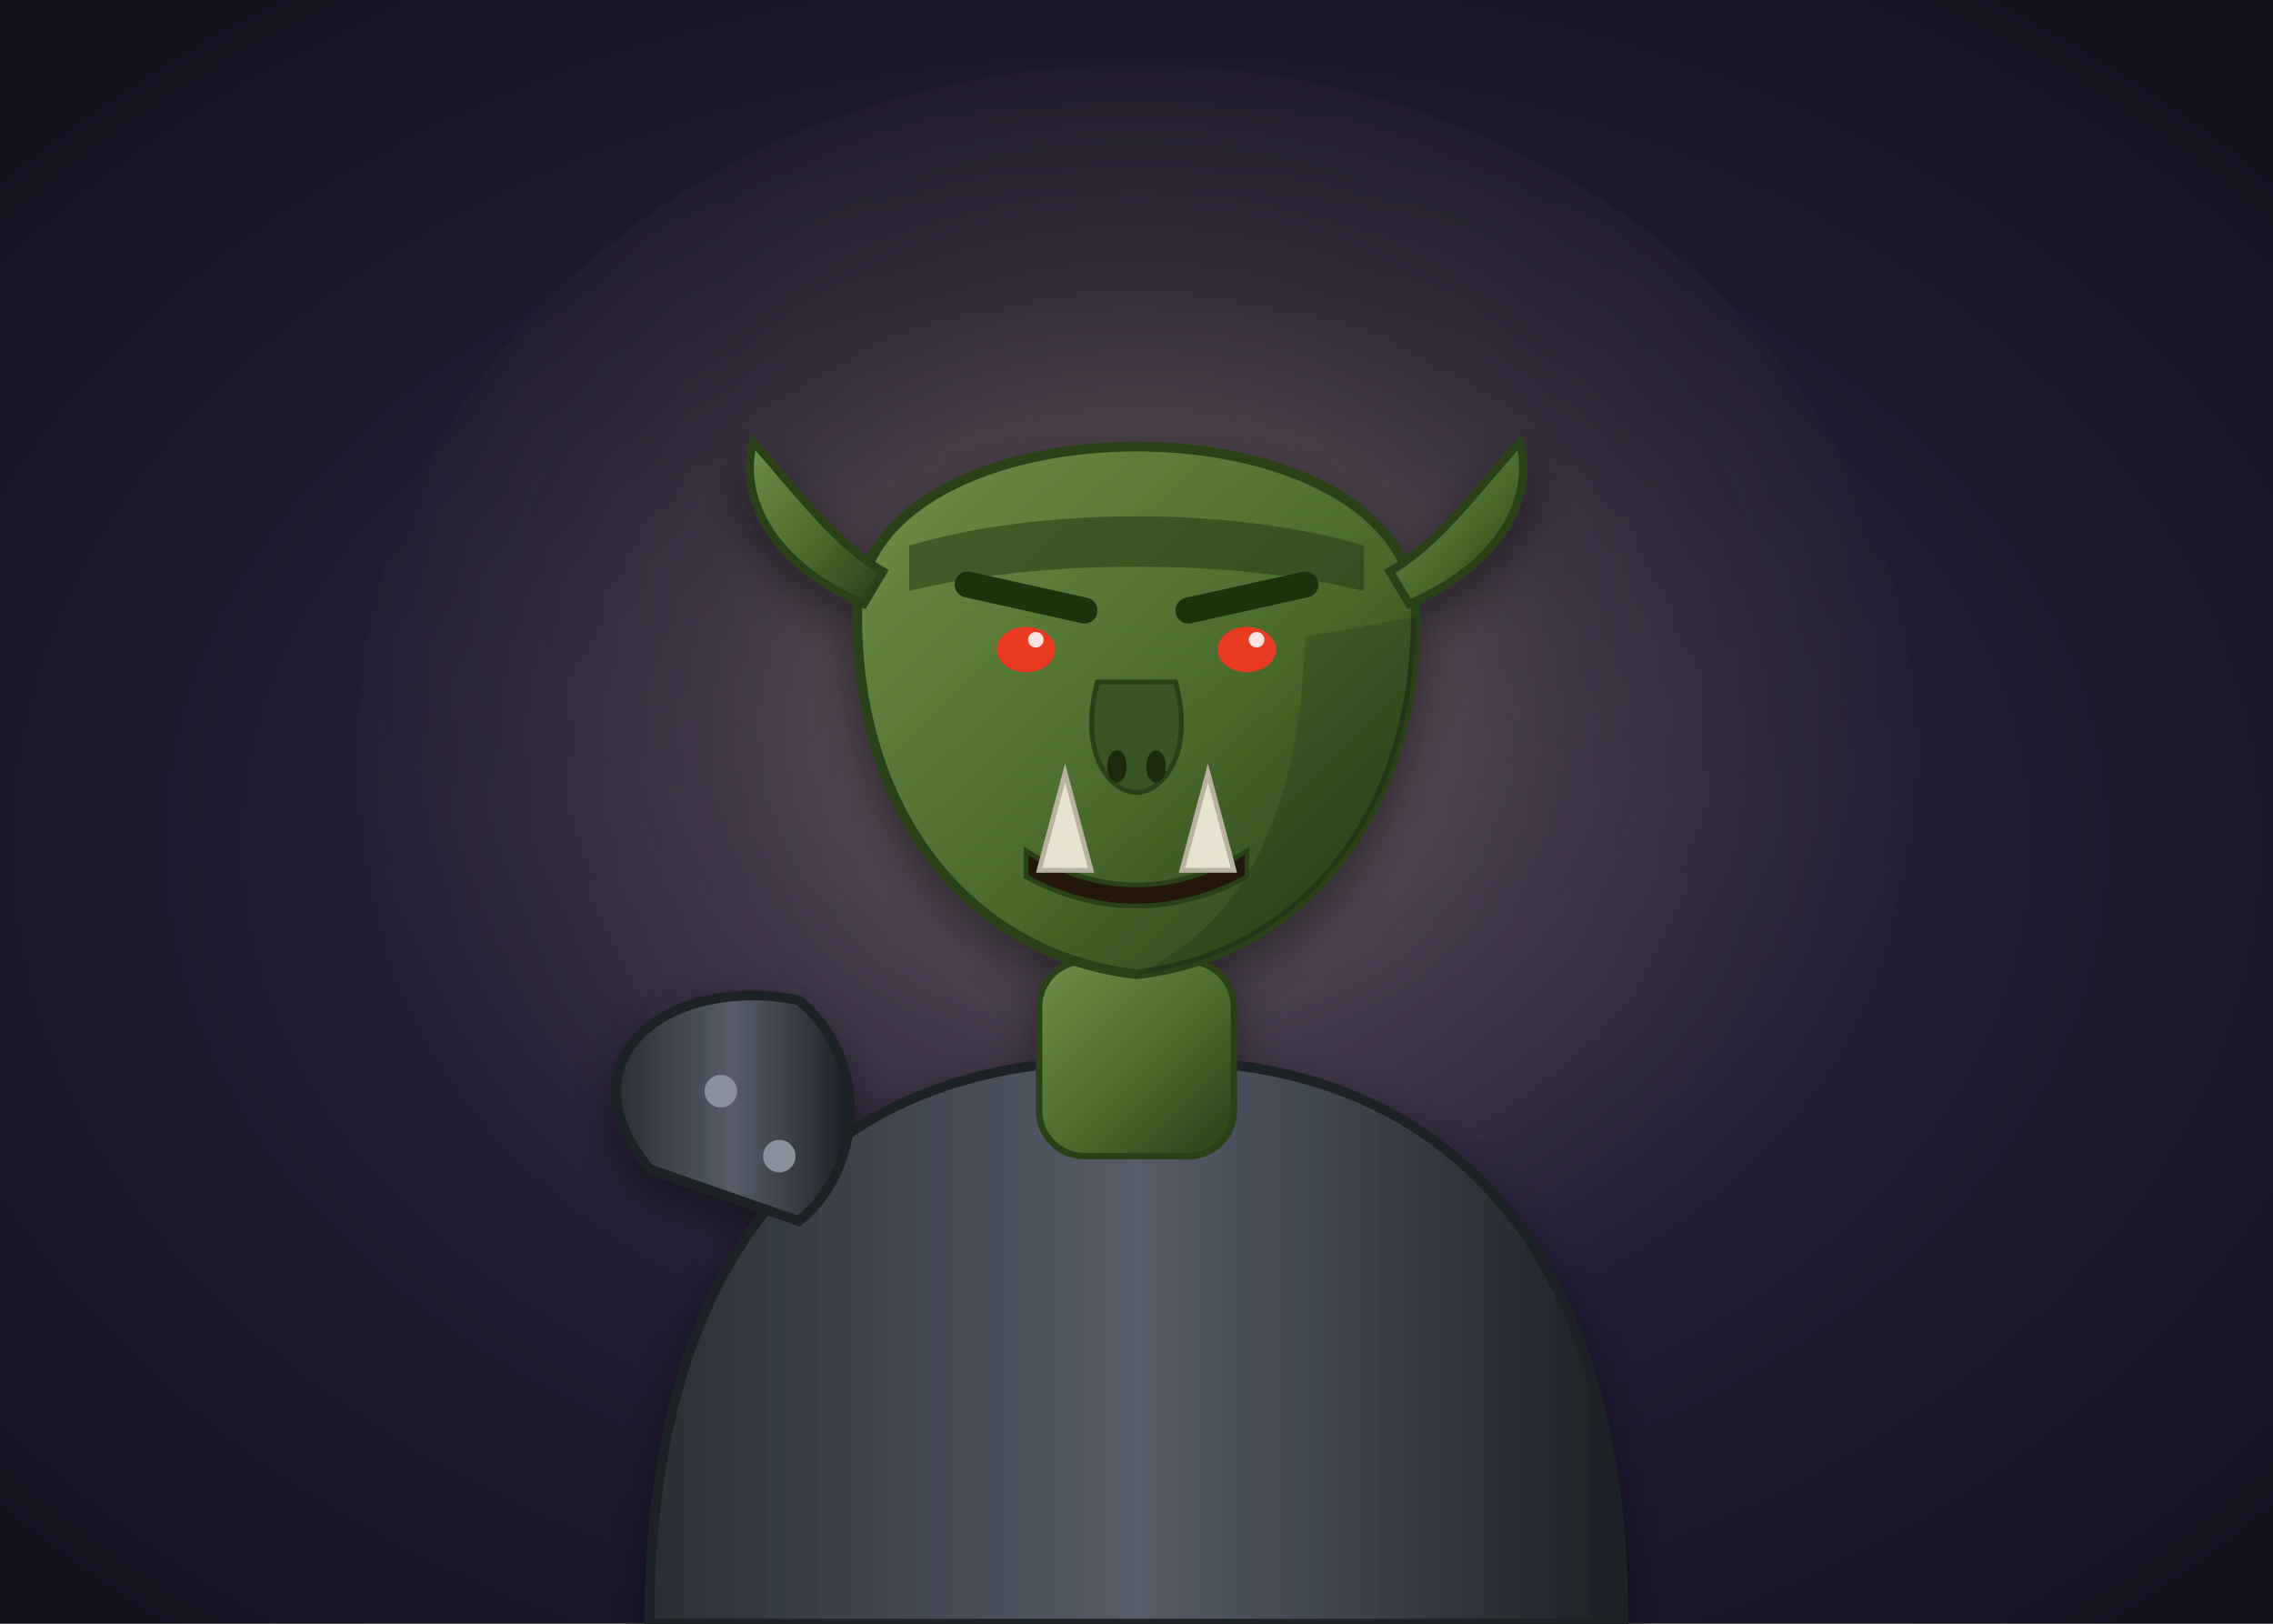
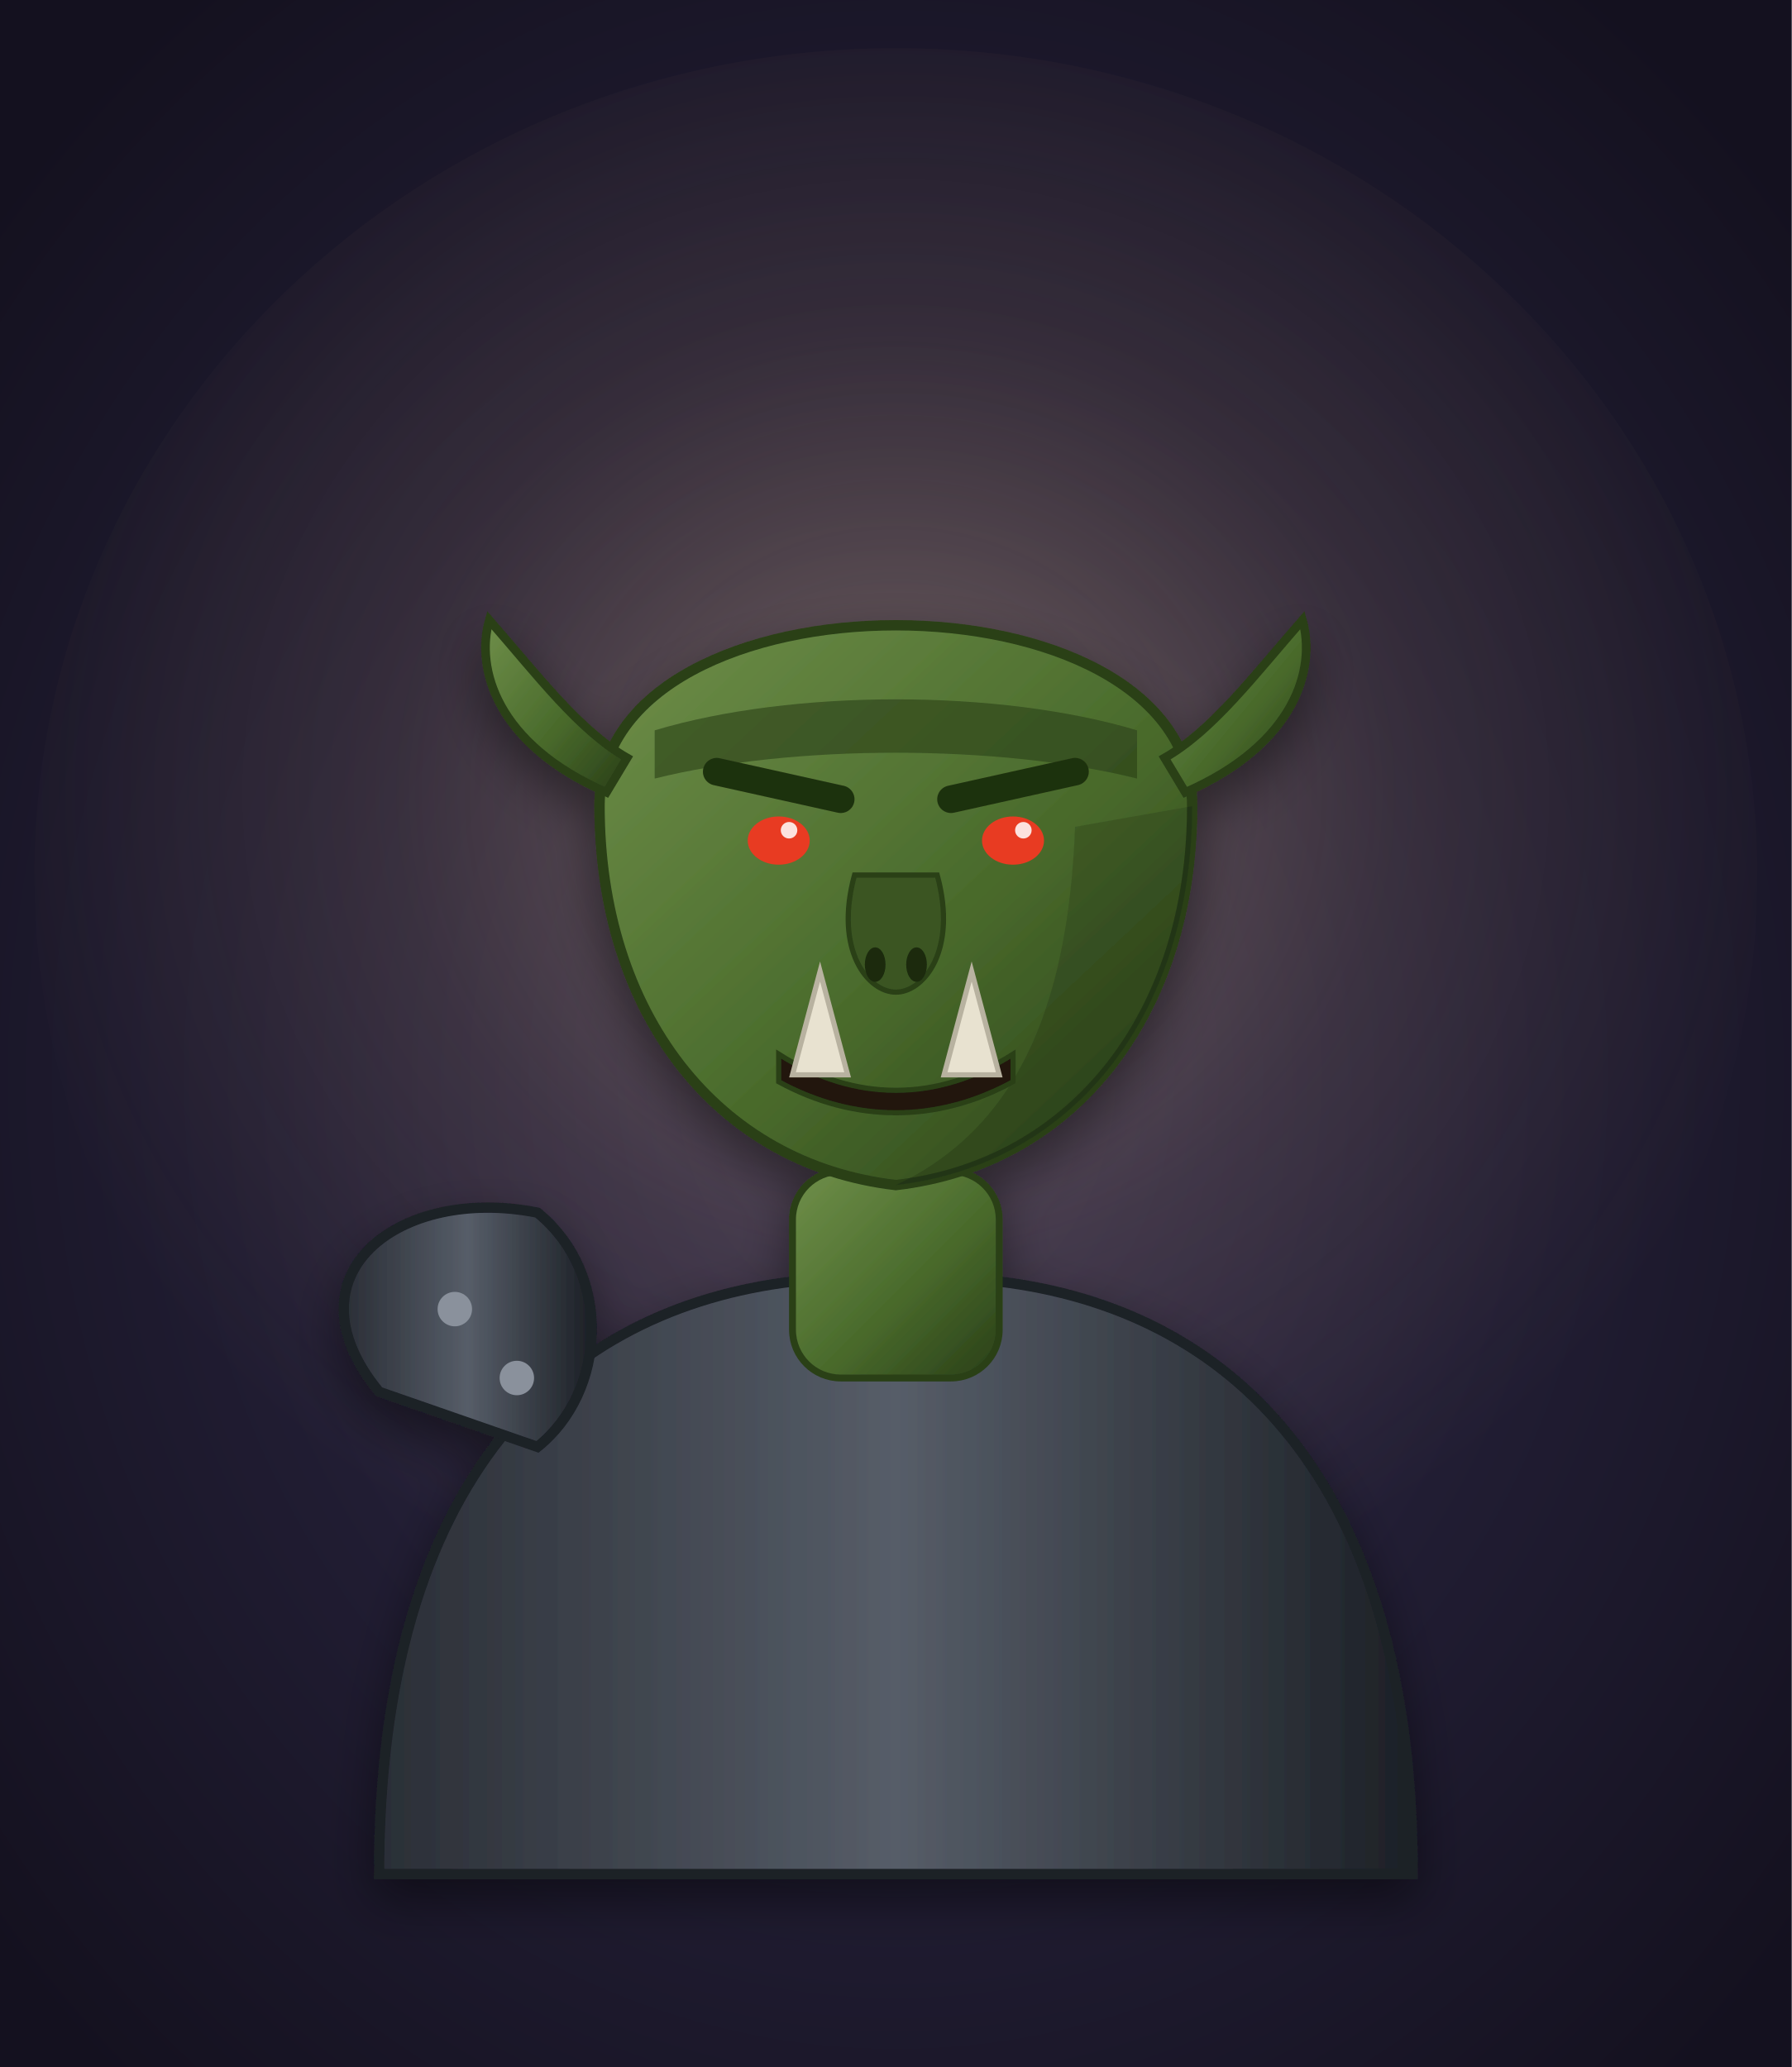
- <svg xmlns="http://www.w3.org/2000/svg" width="700" height="500" viewBox="0 0 700 500">
+ <svg xmlns="http://www.w3.org/2000/svg" width="520" height="600" viewBox="0 0 520 600">
  <defs>
    <radialGradient id="fondo" cx="50%" cy="52%" r="65%">
      <stop offset="0%" stop-color="#3a3350" />
      <stop offset="55%" stop-color="#211d33" />
      <stop offset="100%" stop-color="#14111f" />
    </radialGradient>
    <radialGradient id="halo" cx="50%" cy="45%" r="52%">
      <stop offset="0%" stop-color="#ffdca8" stop-opacity="0.30" />
      <stop offset="55%" stop-color="#e8b878" stop-opacity="0.10" />
      <stop offset="100%" stop-color="#e8b878" stop-opacity="0" />
    </radialGradient>
    <linearGradient id="piel" x1="0" y1="0" x2="1" y2="1">
      <stop offset="0%" stop-color="#e8b083" />
      <stop offset="55%" stop-color="#c88a5c" />
      <stop offset="100%" stop-color="#8f5c38" />
    </linearGradient>
    <linearGradient id="piel-palida" x1="0" y1="0" x2="1" y2="1">
      <stop offset="0%" stop-color="#f2ddc4" />
      <stop offset="55%" stop-color="#dcc0a2" />
      <stop offset="100%" stop-color="#b0906e" />
    </linearGradient>
    <linearGradient id="piel-verde" x1="0" y1="0" x2="1" y2="1">
      <stop offset="0%" stop-color="#9cc16a" />
      <stop offset="55%" stop-color="#6f9a41" />
      <stop offset="100%" stop-color="#3f6122" />
    </linearGradient>
    <linearGradient id="piel-verde-osc" x1="0" y1="0" x2="1" y2="1">
      <stop offset="0%" stop-color="#6f8f4a" />
      <stop offset="55%" stop-color="#4a6b2c" />
      <stop offset="100%" stop-color="#293f18" />
    </linearGradient>
    <linearGradient id="piedra" x1="0" y1="0" x2="1" y2="1">
      <stop offset="0%" stop-color="#9aa2ac" />
      <stop offset="55%" stop-color="#6d757f" />
      <stop offset="100%" stop-color="#42484f" />
    </linearGradient>
    <linearGradient id="pelo" x1="0" y1="0" x2="0" y2="1">
      <stop offset="0%" stop-color="#7a4a1e" />
      <stop offset="100%" stop-color="#3f2610" />
    </linearGradient>
    <linearGradient id="pelo-blanco" x1="0" y1="0" x2="0" y2="1">
      <stop offset="0%" stop-color="#ffffff" />
      <stop offset="100%" stop-color="#c3c8d0" />
    </linearGradient>
    <linearGradient id="pelo-rojo" x1="0" y1="0" x2="0" y2="1">
      <stop offset="0%" stop-color="#c9642a" />
      <stop offset="100%" stop-color="#7a3312" />
    </linearGradient>
    <linearGradient id="cuero" x1="0" y1="0" x2="0" y2="1">
      <stop offset="0%" stop-color="#7a4f28" />
      <stop offset="100%" stop-color="#3a2410" />
    </linearGradient>
    <linearGradient id="acero" x1="0" y1="0" x2="1" y2="0">
      <stop offset="0%" stop-color="#7f889b" />
      <stop offset="50%" stop-color="#eef2f7" />
      <stop offset="100%" stop-color="#646c7d" />
    </linearGradient>
    <linearGradient id="acero-osc" x1="0" y1="0" x2="1" y2="0">
      <stop offset="0%" stop-color="#2a2e36" />
      <stop offset="50%" stop-color="#565d68" />
      <stop offset="100%" stop-color="#1c2026" />
    </linearGradient>
    <linearGradient id="tela-azul" x1="0" y1="0" x2="0" y2="1">
      <stop offset="0%" stop-color="#3a5bbf" />
      <stop offset="100%" stop-color="#1f2f6a" />
    </linearGradient>
    <linearGradient id="tela-verde" x1="0" y1="0" x2="0" y2="1">
      <stop offset="0%" stop-color="#3f7a4a" />
      <stop offset="100%" stop-color="#204028" />
    </linearGradient>
    <linearGradient id="tela-roja" x1="0" y1="0" x2="0" y2="1">
      <stop offset="0%" stop-color="#a5342f" />
      <stop offset="100%" stop-color="#5c1613" />
    </linearGradient>
    <radialGradient id="oro" cx="40%" cy="32%" r="72%">
      <stop offset="0%" stop-color="#ffe9ad" />
      <stop offset="55%" stop-color="#c99a3f" />
      <stop offset="100%" stop-color="#6f4e18" />
    </radialGradient>
    <radialGradient id="gema-azul" cx="40%" cy="30%" r="75%">
      <stop offset="0%" stop-color="#d8ecff" />
      <stop offset="45%" stop-color="#5b8be0" />
      <stop offset="100%" stop-color="#1f3f8a" />
    </radialGradient>
    <filter id="sombra" x="-60%" y="-60%" width="220%" height="220%">
      <feDropShadow dx="0" dy="6" stdDeviation="7" flood-color="#000000" flood-opacity="0.45" />
    </filter>
  </defs>
-   <rect width="700" height="500" fill="url(#fondo)" />
-   <ellipse cx="350" cy="230" rx="240" ry="210" fill="url(#halo)" />
-   <g filter="url(#sombra)" transform="translate(350 0)">
+   <rect width="520" height="600" fill="url(#fondo)" />
+   <ellipse cx="260.0" cy="254" rx="250" ry="240" fill="url(#halo)" />
+   <g filter="url(#sombra)" transform="translate(260.0 44)">
    <path d="M -150 500 C -150 384 -96 336 -30 328 L 30 328 C 96 336 150 384 150 500 Z" fill="url(#acero-osc)" stroke="#1c2026" stroke-width="3" />
    <path d="M -150 360 C -178 326 -144 300 -104 308 C -82 326 -84 360 -104 376 Z" fill="url(#acero-osc)" stroke="#1c2026" stroke-width="3" />
    <circle cx="-128" cy="336" r="5" fill="#8a919c" />
    <circle cx="-110" cy="356" r="5" fill="#8a919c" />
    <rect x="-30" y="296" width="60" height="60" rx="14" fill="url(#piel-verde-osc)" stroke="#293f18" stroke-width="2" />
    <path d="M -86 190 C -86 120 86 120 86 190 C 86 250 52 294 0 300 C -52 294 -86 250 -86 190 Z" fill="url(#piel-verde-osc)" stroke="#293f18" stroke-width="3" />
    <path d="M 86 190 C 86 250 52 294 0 300 C 34 284 50 250 52 196 Z" fill="#000000" opacity="0.14" />
    <path d="M -84 186 C -116 172 -122 150 -118 136 C -104 152 -92 168 -78 176 Z" fill="url(#piel-verde-osc)" stroke="#293f18" stroke-width="2.5" />
    <path d="M 84 186 C 116 172 122 150 118 136 C 104 152 92 168 78 176 Z" fill="url(#piel-verde-osc)" stroke="#293f18" stroke-width="2.5" />
    <path d="M -70 168 C -30 156 30 156 70 168 L 70 182 C 30 172 -30 172 -70 182 Z" fill="#293f18" opacity="0.6" />
    <path d="M -52 180 L -16 188" stroke="#1f3010" stroke-width="8" stroke-linecap="round" />
    <path d="M 16 188 L 52 180" stroke="#1f3010" stroke-width="8" stroke-linecap="round" />
    <ellipse cx="-34" cy="200" rx="9" ry="7.0" fill="#e83b20" />
    <ellipse cx="34" cy="200" rx="9" ry="7.0" fill="#e83b20" />
    <circle cx="-31" cy="197" r="2.4" fill="#ffffff" opacity="0.85" />
    <circle cx="37" cy="197" r="2.4" fill="#ffffff" opacity="0.85" />
    <path d="M -12 210 C -18 232 -8 244 0 244 C 8 244 18 232 12 210 Z" fill="#3a5522" stroke="#293f18" stroke-width="1.5" />
    <ellipse cx="-6" cy="236" rx="3" ry="5" fill="#1a2a0e" />
    <ellipse cx="6" cy="236" rx="3" ry="5" fill="#1a2a0e" />
    <path d="M -34 262 C -12 276 12 276 34 262 L 34 270 C 12 282 -12 282 -34 270 Z" fill="#20140a" stroke="#293f18" stroke-width="1.5" />
    <polygon points="-30,268 -22,238 -14,268" fill="#e8e2d0" stroke="#b8b2a0" stroke-width="1.5" />
    <polygon points="30,268 22,238 14,268" fill="#e8e2d0" stroke="#b8b2a0" stroke-width="1.5" />
  </g>
</svg>
